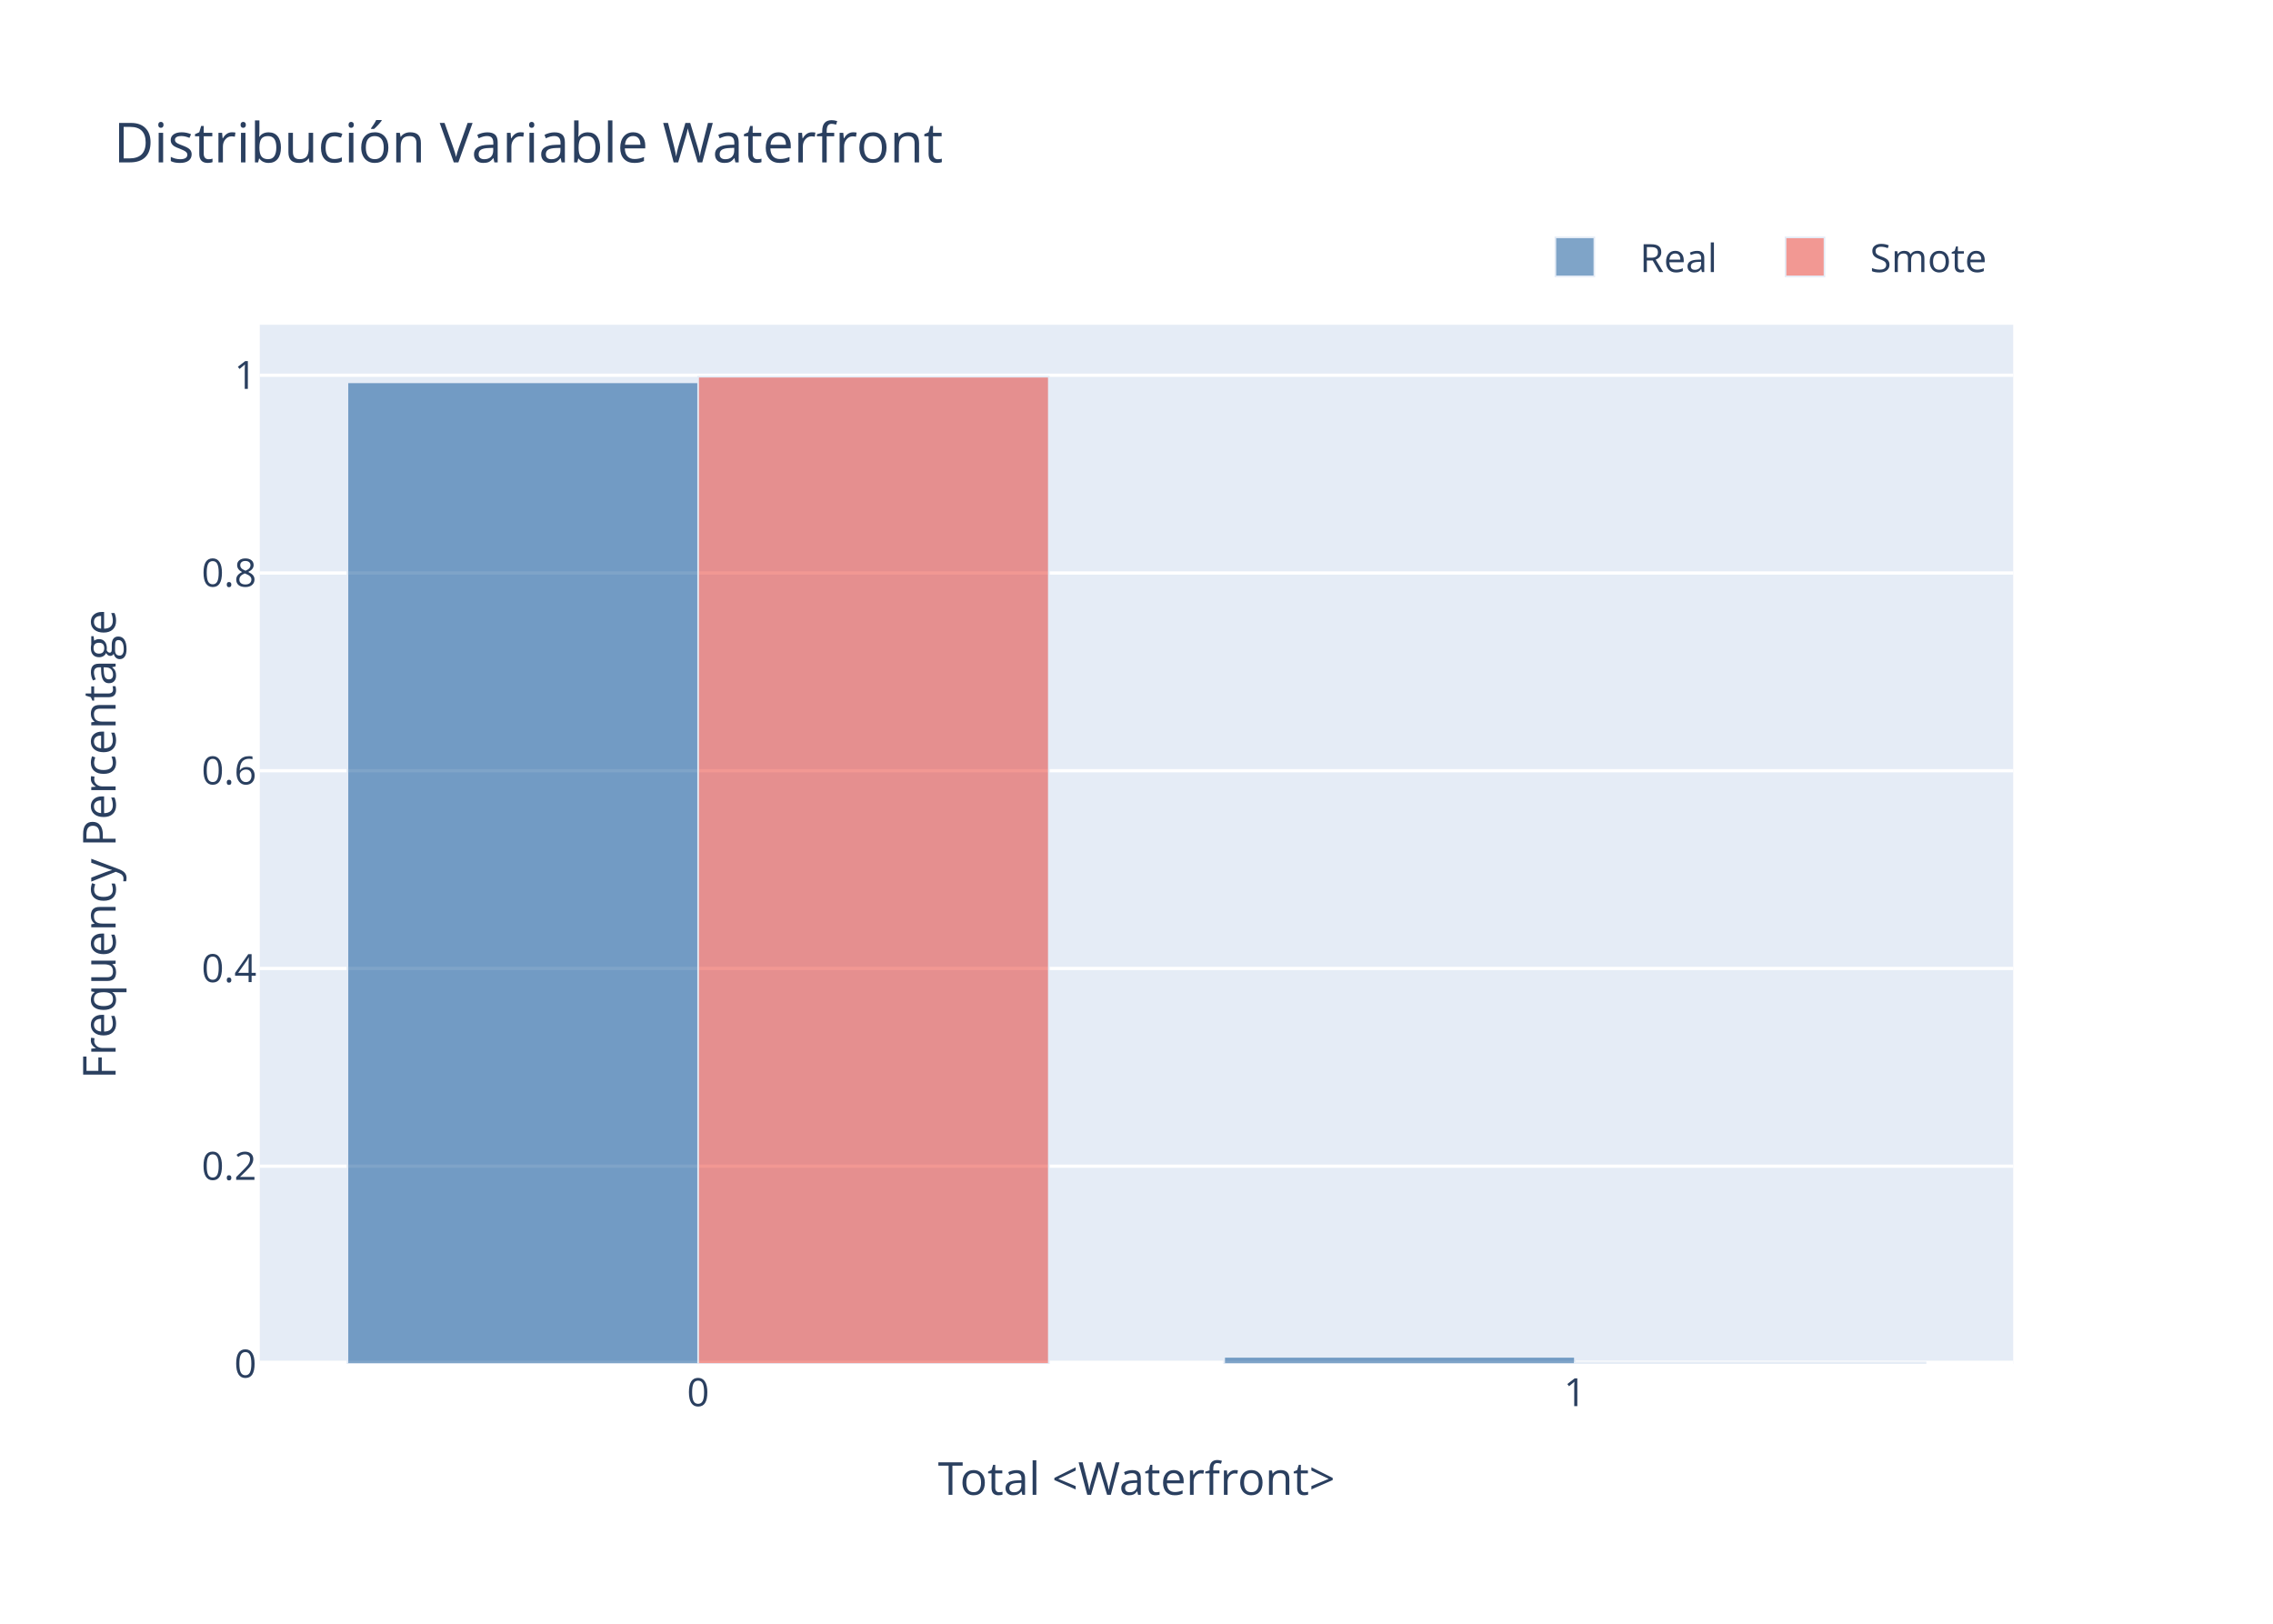
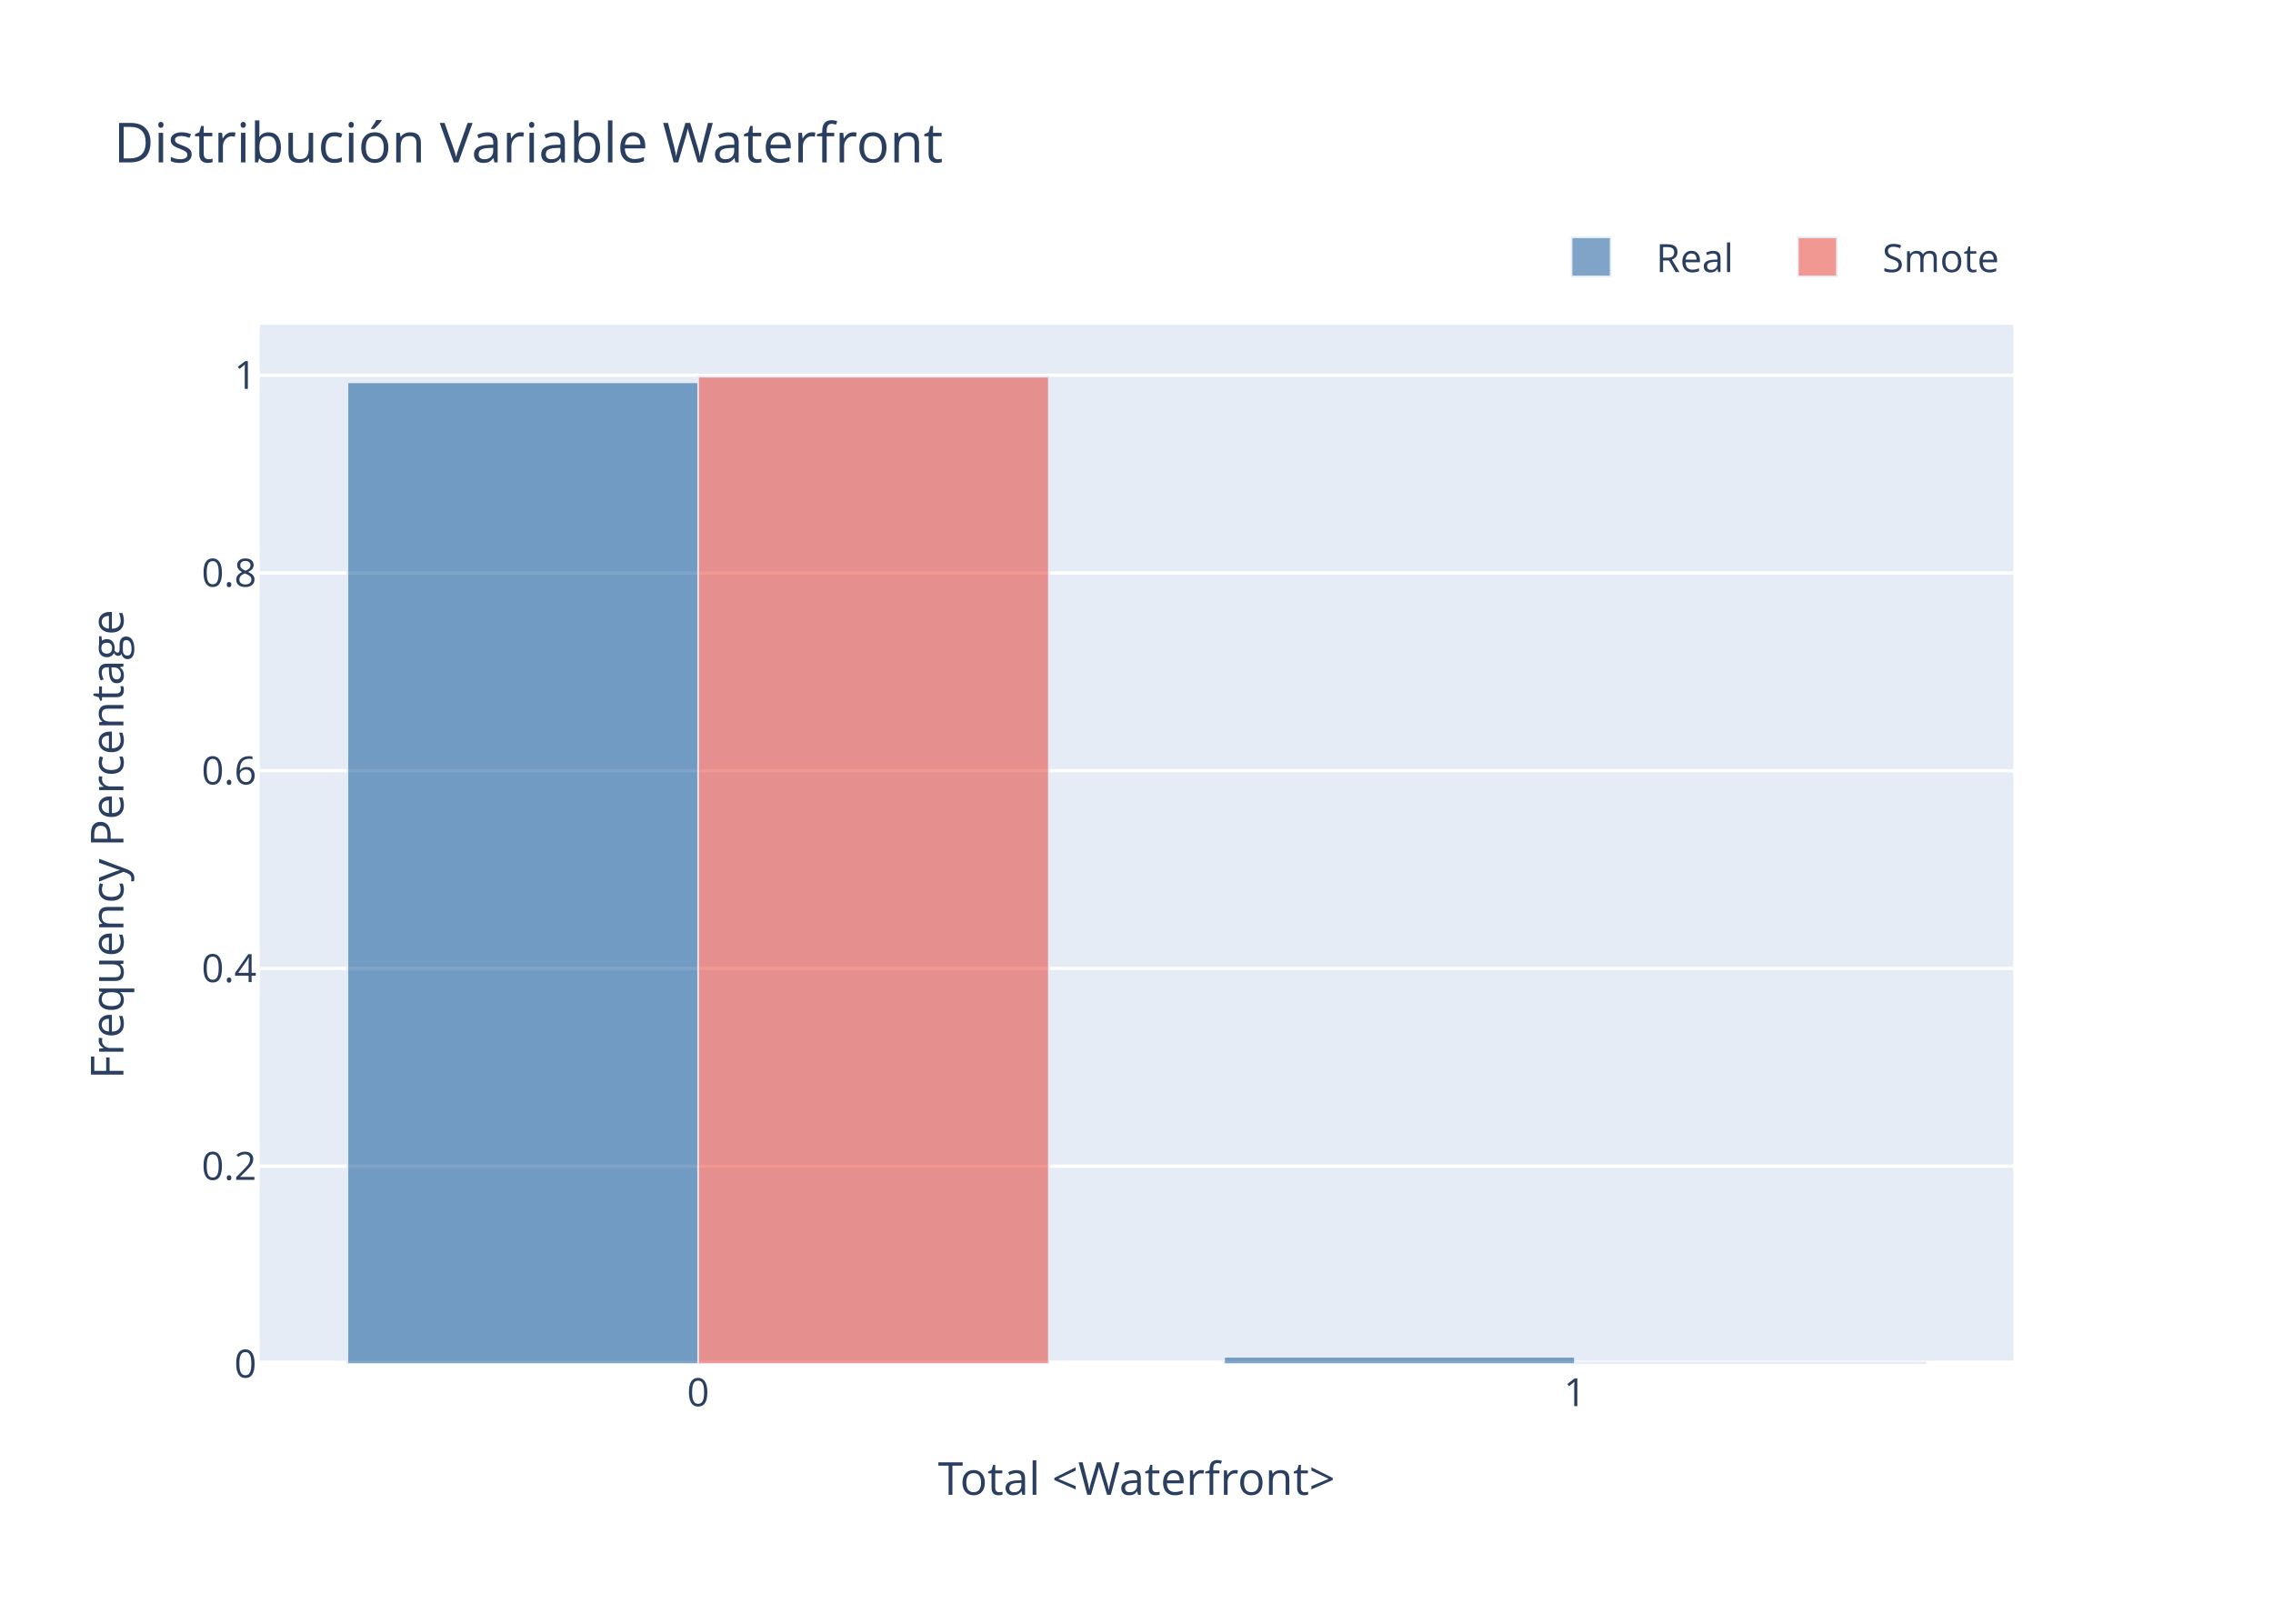
<svg xmlns="http://www.w3.org/2000/svg" class="main-svg" width="700" height="500" style="" viewBox="0 0 700 500">
  <rect x="0" y="0" width="700" height="500" style="fill: rgb(255, 255, 255); fill-opacity: 1;" />
-   <defs id="defs-ffa0bb">
+   <defs id="defs-bfab61">
    <g class="clips">
-       <clipPath id="clipffa0bbxyplot" class="plotclip">
+       <clipPath id="clipbfab61xyplot" class="plotclip">
        <rect width="540" height="320" />
      </clipPath>
-       <clipPath class="axesclip" id="clipffa0bbx">
+       <clipPath class="axesclip" id="clipbfab61x">
        <rect x="80" y="0" width="540" height="500" />
      </clipPath>
-       <clipPath class="axesclip" id="clipffa0bby">
+       <clipPath class="axesclip" id="clipbfab61y">
        <rect x="0" y="100" width="700" height="320" />
      </clipPath>
-       <clipPath class="axesclip" id="clipffa0bbxy">
+       <clipPath class="axesclip" id="clipbfab61xy">
        <rect x="80" y="100" width="540" height="320" />
      </clipPath>
    </g>
    <g class="gradients" />
    <g class="patterns" />
  </defs>
  <g class="bglayer">
    <rect class="bg" x="80" y="100" width="540" height="320" style="fill: rgb(229, 236, 246); fill-opacity: 1; stroke-width: 0;" />
  </g>
  <g class="layer-below">
    <g class="imagelayer" />
    <g class="shapelayer" />
  </g>
  <g class="cartesianlayer">
    <g class="subplot xy">
      <g class="layer-subplot">
        <g class="shapelayer" />
        <g class="imagelayer" />
      </g>
      <g class="minor-gridlayer">
        <g class="x" />
        <g class="y" />
      </g>
      <g class="gridlayer">
        <g class="x" />
        <g class="y">
          <path class="ygrid crisp" transform="translate(0,359.11)" d="M80,0h540" style="stroke: rgb(255, 255, 255); stroke-opacity: 1; stroke-width: 1px;" />
          <path class="ygrid crisp" transform="translate(0,298.22)" d="M80,0h540" style="stroke: rgb(255, 255, 255); stroke-opacity: 1; stroke-width: 1px;" />
          <path class="ygrid crisp" transform="translate(0,237.33)" d="M80,0h540" style="stroke: rgb(255, 255, 255); stroke-opacity: 1; stroke-width: 1px;" />
          <path class="ygrid crisp" transform="translate(0,176.44)" d="M80,0h540" style="stroke: rgb(255, 255, 255); stroke-opacity: 1; stroke-width: 1px;" />
          <path class="ygrid crisp" transform="translate(0,115.55)" d="M80,0h540" style="stroke: rgb(255, 255, 255); stroke-opacity: 1; stroke-width: 1px;" />
        </g>
      </g>
      <g class="zerolinelayer">
        <path class="yzl zl crisp" transform="translate(0,420)" d="M80,0h540" style="stroke: rgb(255, 255, 255); stroke-opacity: 1; stroke-width: 2px;" />
      </g>
      <path class="xlines-below" />
      <path class="ylines-below" />
      <g class="overlines-below" />
      <g class="xaxislayer-below" />
      <g class="yaxislayer-below" />
      <g class="overaxes-below" />
-       <g class="plot" transform="translate(80,100)" clip-path="url(#clipffa0bbxyplot)">
+       <g class="plot" transform="translate(80,100)" clip-path="url(#clipbfab61xyplot)">
        <g class="barlayer mlayer">
          <g class="trace bars" style="opacity: 1;">
            <g class="points">
              <g class="point">
                <path d="M27,320V17.73H135V320Z" style="vector-effect: none; opacity: 1; stroke-width: 0.5px; fill: rgb(0, 75, 147); fill-opacity: 0.5; stroke: rgb(229, 236, 246); stroke-opacity: 1;" />
              </g>
              <g class="point">
                <path d="M297,320V317.82H405V320Z" style="vector-effect: none; opacity: 1; stroke-width: 0.5px; fill: rgb(0, 75, 147); fill-opacity: 0.5; stroke: rgb(229, 236, 246); stroke-opacity: 1;" />
              </g>
            </g>
          </g>
          <g class="trace bars" style="opacity: 1;">
            <g class="points">
              <g class="point">
                <path d="M135,320V16H243V320Z" style="vector-effect: none; opacity: 1; stroke-width: 0.5px; fill: rgb(230, 51, 41); fill-opacity: 0.5; stroke: rgb(229, 236, 246); stroke-opacity: 1;" />
              </g>
              <g class="point">
                <path d="M405,320V319.55H513V320Z" style="vector-effect: none; opacity: 1; stroke-width: 0.5px; fill: rgb(230, 51, 41); fill-opacity: 0.5; stroke: rgb(229, 236, 246); stroke-opacity: 1;" />
              </g>
            </g>
          </g>
        </g>
      </g>
      <g class="overplot" />
      <path class="xlines-above crisp" d="M0,0" style="fill: none;" />
      <path class="ylines-above crisp" d="M0,0" style="fill: none;" />
      <g class="overlines-above" />
      <g class="xaxislayer-above">
        <g class="xtick">
          <text text-anchor="middle" x="0" y="433" transform="translate(215,0)" style="font-family: 'Open Sans', verdana, arial, sans-serif; font-size: 12px; fill: rgb(42, 63, 95); fill-opacity: 1; white-space: pre; opacity: 1;">0</text>
        </g>
        <g class="xtick">
          <text text-anchor="middle" x="0" y="433" transform="translate(485,0)" style="font-family: 'Open Sans', verdana, arial, sans-serif; font-size: 12px; fill: rgb(42, 63, 95); fill-opacity: 1; white-space: pre; opacity: 1;">1</text>
        </g>
      </g>
      <g class="yaxislayer-above">
        <g class="ytick">
          <text text-anchor="end" x="79" y="4.2" transform="translate(0,420)" style="font-family: 'Open Sans', verdana, arial, sans-serif; font-size: 12px; fill: rgb(42, 63, 95); fill-opacity: 1; white-space: pre; opacity: 1;">0</text>
        </g>
        <g class="ytick">
          <text text-anchor="end" x="79" y="4.2" style="font-family: 'Open Sans', verdana, arial, sans-serif; font-size: 12px; fill: rgb(42, 63, 95); fill-opacity: 1; white-space: pre; opacity: 1;" transform="translate(0,359.11)">0.2</text>
        </g>
        <g class="ytick">
          <text text-anchor="end" x="79" y="4.2" style="font-family: 'Open Sans', verdana, arial, sans-serif; font-size: 12px; fill: rgb(42, 63, 95); fill-opacity: 1; white-space: pre; opacity: 1;" transform="translate(0,298.22)">0.4</text>
        </g>
        <g class="ytick">
          <text text-anchor="end" x="79" y="4.2" style="font-family: 'Open Sans', verdana, arial, sans-serif; font-size: 12px; fill: rgb(42, 63, 95); fill-opacity: 1; white-space: pre; opacity: 1;" transform="translate(0,237.33)">0.6</text>
        </g>
        <g class="ytick">
          <text text-anchor="end" x="79" y="4.2" style="font-family: 'Open Sans', verdana, arial, sans-serif; font-size: 12px; fill: rgb(42, 63, 95); fill-opacity: 1; white-space: pre; opacity: 1;" transform="translate(0,176.44)">0.8</text>
        </g>
        <g class="ytick">
          <text text-anchor="end" x="79" y="4.2" style="font-family: 'Open Sans', verdana, arial, sans-serif; font-size: 12px; fill: rgb(42, 63, 95); fill-opacity: 1; white-space: pre; opacity: 1;" transform="translate(0,115.55)">1</text>
        </g>
      </g>
      <g class="overaxes-above" />
    </g>
  </g>
  <g class="polarlayer" />
  <g class="smithlayer" />
  <g class="ternarylayer" />
  <g class="geolayer" />
  <g class="funnelarealayer" />
  <g class="pielayer" />
  <g class="iciclelayer" />
  <g class="treemaplayer" />
  <g class="sunburstlayer" />
  <g class="glimages" />
-   <defs id="topdefs-ffa0bb">
+   <defs id="topdefs-bfab61">
    <g class="clips" />
-     <clipPath id="legendffa0bb">
-       <rect width="155" height="29" x="0" y="0" />
+     <clipPath id="legendbfab61">
+       <rect width="150" height="29" x="0" y="0" />
    </clipPath>
  </defs>
  <g class="layer-above">
    <g class="imagelayer" />
    <g class="shapelayer" />
  </g>
  <g class="infolayer">
-     <g class="legend" pointer-events="all" transform="translate(465,64.6)">
-       <rect class="bg" shape-rendering="crispEdges" width="155" height="29" x="0" y="0" style="stroke: rgb(68, 68, 68); stroke-opacity: 1; fill: rgb(255, 255, 255); fill-opacity: 1; stroke-width: 0px;" />
-       <g class="scrollbox" transform="" clip-path="url(#legendffa0bb)">
+     <g class="legend" pointer-events="all" transform="translate(470,64.6)">
+       <rect class="bg" shape-rendering="crispEdges" width="150" height="29" x="0" y="0" style="stroke: rgb(68, 68, 68); stroke-opacity: 1; fill: rgb(255, 255, 255); fill-opacity: 1; stroke-width: 0px;" />
+       <g class="scrollbox" transform="" clip-path="url(#legendbfab61)">
        <g class="groups">
          <g class="traces" transform="translate(0,14.5)" style="opacity: 1;">
            <text class="legendtext" text-anchor="start" x="40" y="4.68" style="font-family: 'Open Sans', verdana, arial, sans-serif; font-size: 12px; fill: rgb(42, 63, 95); fill-opacity: 1; white-space: pre;">Real</text>
            <g class="layers" style="opacity: 1;">
              <g class="legendfill" />
              <g class="legendlines" />
              <g class="legendsymbols">
                <g class="legendpoints">
                  <path class="legendundefined" d="M6,6H-6V-6H6Z" transform="translate(20,0)" style="stroke-width: 0.5px; fill: rgb(0, 75, 147); fill-opacity: 0.5; stroke: rgb(229, 236, 246); stroke-opacity: 1;" />
                </g>
              </g>
            </g>
-             <rect class="legendtoggle" x="0" y="-9.5" width="68.375" height="19" style="fill: rgb(0, 0, 0); fill-opacity: 0;" />
+             <rect class="legendtoggle" x="0" y="-9.5" width="67.188" height="19" style="fill: rgb(0, 0, 0); fill-opacity: 0;" />
          </g>
-           <g class="traces" transform="translate(70.875,14.5)" style="opacity: 1;">
+           <g class="traces" transform="translate(69.6875,14.5)" style="opacity: 1;">
            <text class="legendtext" text-anchor="start" x="40" y="4.68" style="font-family: 'Open Sans', verdana, arial, sans-serif; font-size: 12px; fill: rgb(42, 63, 95); fill-opacity: 1; white-space: pre;">Smote</text>
            <g class="layers" style="opacity: 1;">
              <g class="legendfill" />
              <g class="legendlines" />
              <g class="legendsymbols">
                <g class="legendpoints">
                  <path class="legendundefined" d="M6,6H-6V-6H6Z" transform="translate(20,0)" style="stroke-width: 0.5px; fill: rgb(230, 51, 41); fill-opacity: 0.5; stroke: rgb(229, 236, 246); stroke-opacity: 1;" />
                </g>
              </g>
            </g>
-             <rect class="legendtoggle" x="0" y="-9.5" width="81.25" height="19" style="fill: rgb(0, 0, 0); fill-opacity: 0;" />
+             <rect class="legendtoggle" x="0" y="-9.5" width="77.516" height="19" style="fill: rgb(0, 0, 0); fill-opacity: 0;" />
          </g>
        </g>
      </g>
      <rect class="scrollbar" rx="20" ry="3" width="0" height="0" x="0" y="0" style="fill: rgb(128, 139, 164); fill-opacity: 1;" />
    </g>
    <g class="g-gtitle">
      <text class="gtitle" x="35" y="50" text-anchor="start" dy="0em" style="font-family: 'Open Sans', verdana, arial, sans-serif; font-size: 17px; fill: rgb(42, 63, 95); opacity: 1; font-weight: normal; white-space: pre;">Distribución Variable Waterfront</text>
    </g>
    <g class="g-xtitle">
      <text class="xtitle" x="350" y="460.3" text-anchor="middle" style="font-family: 'Open Sans', verdana, arial, sans-serif; font-size: 14px; fill: rgb(42, 63, 95); opacity: 1; font-weight: normal; white-space: pre;">Total &lt;Waterfront&gt;</text>
    </g>
    <g class="g-ytitle">
-       <text class="ytitle" transform="rotate(-90,35.60625,260)" x="35.606" y="260" text-anchor="middle" style="font-family: 'Open Sans', verdana, arial, sans-serif; font-size: 14px; fill: rgb(42, 63, 95); opacity: 1; font-weight: normal; white-space: pre;">Frequency Percentage</text>
+       <text class="ytitle" transform="rotate(-90,38.0125,260)" x="38.013" y="260" text-anchor="middle" style="font-family: 'Open Sans', verdana, arial, sans-serif; font-size: 14px; fill: rgb(42, 63, 95); opacity: 1; font-weight: normal; white-space: pre;">Frequency Percentage</text>
    </g>
  </g>
</svg>
